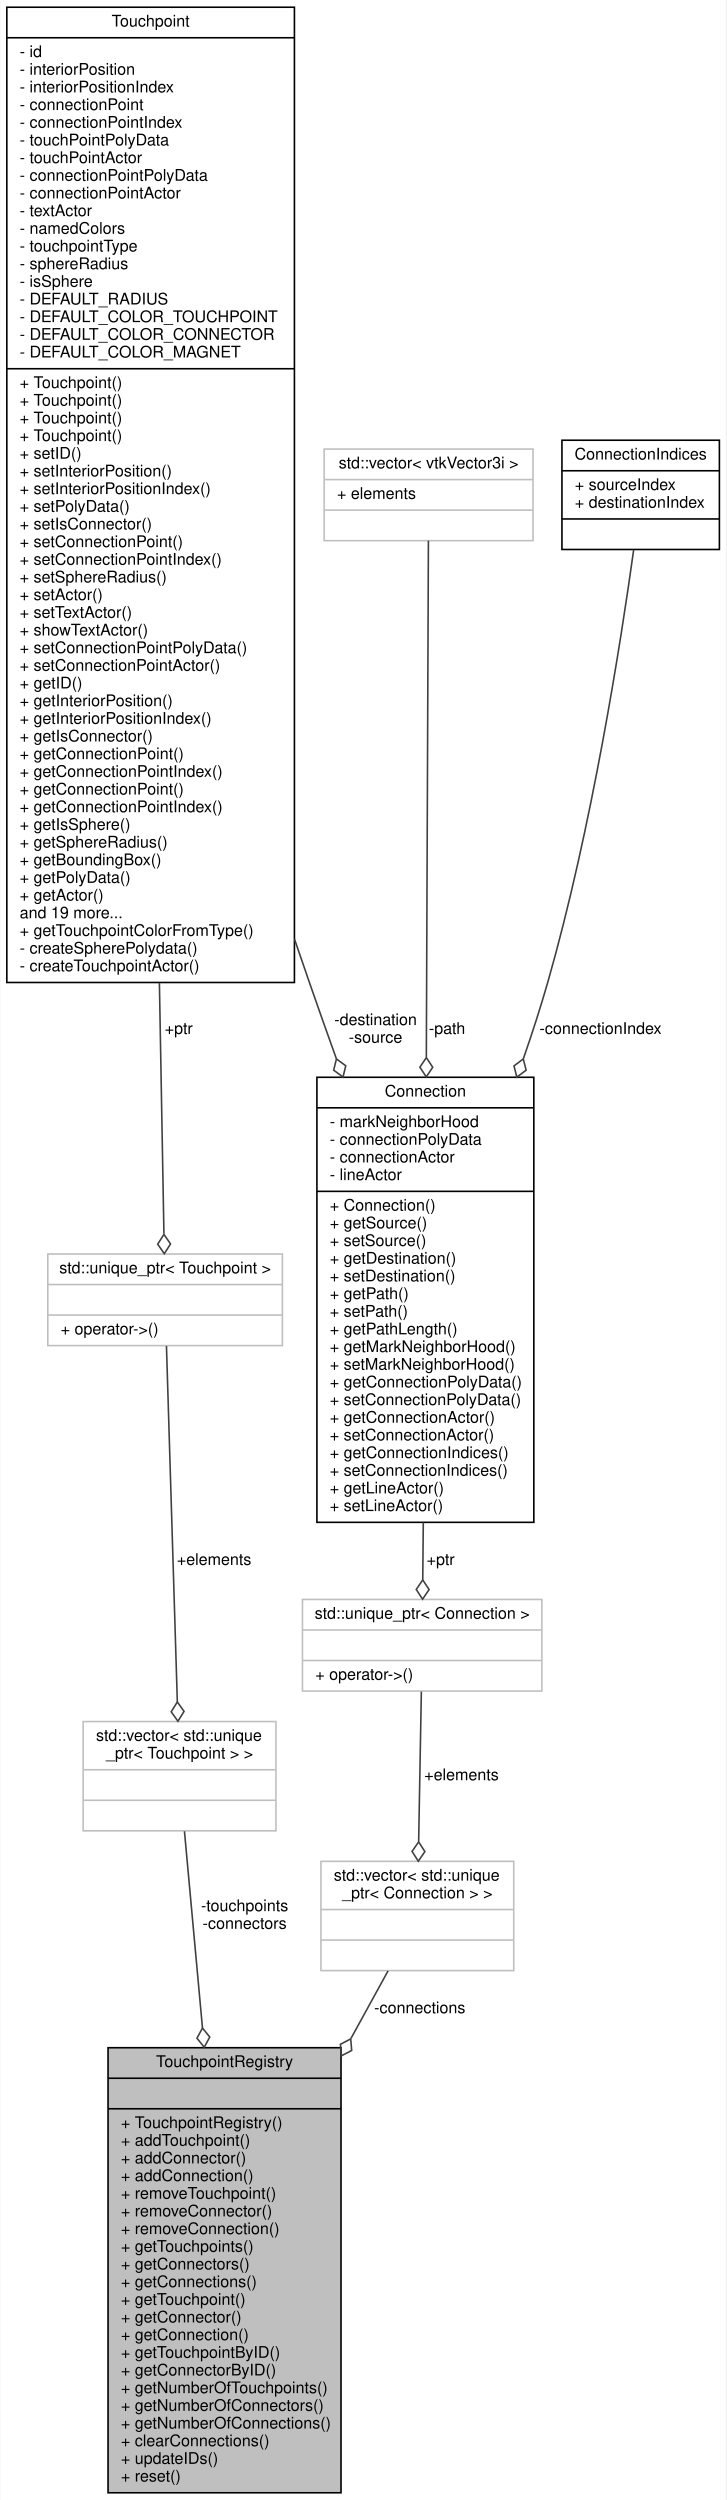
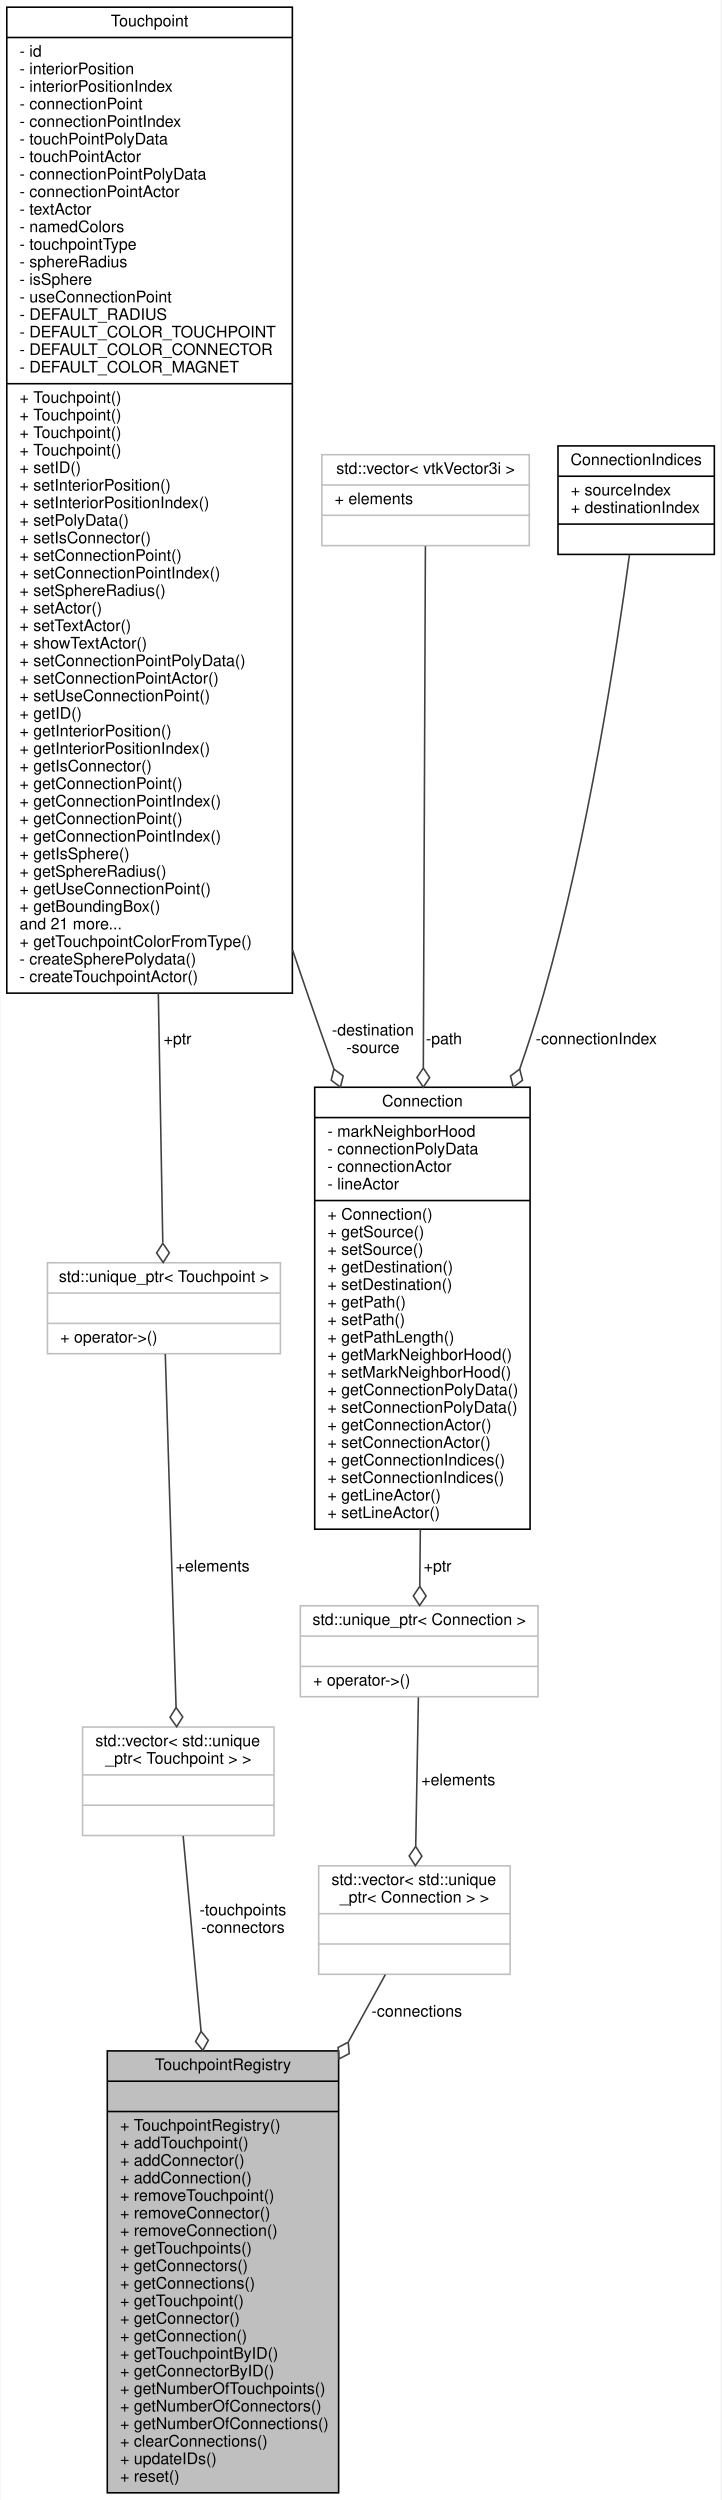
- <svg xmlns="http://www.w3.org/2000/svg" xmlns:xlink="http://www.w3.org/1999/xlink" width="452pt" height="1556pt" viewBox="0.00 0.00 451.50 1556.00">
-   <g id="graph0" class="graph" transform="scale(1 1) rotate(0) translate(4 1552)">
-     <polygon fill="white" stroke="transparent" points="-4,4 -4,-1552 447.5,-1552 447.5,4 -4,4" />
+ <svg xmlns="http://www.w3.org/2000/svg" xmlns:xlink="http://www.w3.org/1999/xlink" width="452pt" height="1567pt" viewBox="0.00 0.00 451.50 1567.00">
+   <g id="graph0" class="graph" transform="scale(1 1) rotate(0) translate(4 1563)">
+     <polygon fill="white" stroke="transparent" points="-4,4 -4,-1563 447.5,-1563 447.5,4 -4,4" />
    <g id="node1" class="node">
      <g id="a_node1">
        <a xlink:title="Manages all the touchpoints and connections in a scene.">
          <polygon fill="#bfbfbf" stroke="black" points="63,-0.5 63,-277.5 208,-277.5 208,-0.5 63,-0.5" />
          <text text-anchor="middle" x="135.5" y="-265.5" font-family="Helvetica,sans-Serif" font-size="10.00">TouchpointRegistry</text>
          <polyline fill="none" stroke="black" points="63,-258.5 208,-258.5 " />
          <text text-anchor="middle" x="135.5" y="-246.5" font-family="Helvetica,sans-Serif" font-size="10.00"> </text>
          <polyline fill="none" stroke="black" points="63,-239.5 208,-239.5 " />
          <text text-anchor="start" x="71" y="-227.5" font-family="Helvetica,sans-Serif" font-size="10.00">+ TouchpointRegistry()</text>
          <text text-anchor="start" x="71" y="-216.5" font-family="Helvetica,sans-Serif" font-size="10.00">+ addTouchpoint()</text>
          <text text-anchor="start" x="71" y="-205.5" font-family="Helvetica,sans-Serif" font-size="10.00">+ addConnector()</text>
          <text text-anchor="start" x="71" y="-194.5" font-family="Helvetica,sans-Serif" font-size="10.00">+ addConnection()</text>
          <text text-anchor="start" x="71" y="-183.5" font-family="Helvetica,sans-Serif" font-size="10.00">+ removeTouchpoint()</text>
          <text text-anchor="start" x="71" y="-172.5" font-family="Helvetica,sans-Serif" font-size="10.00">+ removeConnector()</text>
          <text text-anchor="start" x="71" y="-161.5" font-family="Helvetica,sans-Serif" font-size="10.00">+ removeConnection()</text>
          <text text-anchor="start" x="71" y="-150.5" font-family="Helvetica,sans-Serif" font-size="10.00">+ getTouchpoints()</text>
          <text text-anchor="start" x="71" y="-139.5" font-family="Helvetica,sans-Serif" font-size="10.00">+ getConnectors()</text>
          <text text-anchor="start" x="71" y="-128.5" font-family="Helvetica,sans-Serif" font-size="10.00">+ getConnections()</text>
          <text text-anchor="start" x="71" y="-117.5" font-family="Helvetica,sans-Serif" font-size="10.00">+ getTouchpoint()</text>
          <text text-anchor="start" x="71" y="-106.5" font-family="Helvetica,sans-Serif" font-size="10.00">+ getConnector()</text>
          <text text-anchor="start" x="71" y="-95.5" font-family="Helvetica,sans-Serif" font-size="10.00">+ getConnection()</text>
          <text text-anchor="start" x="71" y="-84.5" font-family="Helvetica,sans-Serif" font-size="10.00">+ getTouchpointByID()</text>
          <text text-anchor="start" x="71" y="-73.5" font-family="Helvetica,sans-Serif" font-size="10.00">+ getConnectorByID()</text>
          <text text-anchor="start" x="71" y="-62.5" font-family="Helvetica,sans-Serif" font-size="10.00">+ getNumberOfTouchpoints()</text>
          <text text-anchor="start" x="71" y="-51.5" font-family="Helvetica,sans-Serif" font-size="10.00">+ getNumberOfConnectors()</text>
          <text text-anchor="start" x="71" y="-40.5" font-family="Helvetica,sans-Serif" font-size="10.00">+ getNumberOfConnections()</text>
          <text text-anchor="start" x="71" y="-29.5" font-family="Helvetica,sans-Serif" font-size="10.00">+ clearConnections()</text>
          <text text-anchor="start" x="71" y="-18.5" font-family="Helvetica,sans-Serif" font-size="10.00">+ updateIDs()</text>
          <text text-anchor="start" x="71" y="-7.5" font-family="Helvetica,sans-Serif" font-size="10.00">+ reset()</text>
        </a>
      </g>
    </g>
    <g id="node2" class="node">
      <g id="a_node2">
        <a xlink:title=" ">
          <polygon fill="white" stroke="#bfbfbf" points="47.5,-412.5 47.5,-480.5 167.5,-480.5 167.5,-412.5 47.5,-412.5" />
          <text text-anchor="start" x="55.5" y="-468.5" font-family="Helvetica,sans-Serif" font-size="10.00">std::vector&lt; std::unique</text>
          <text text-anchor="middle" x="107.5" y="-457.5" font-family="Helvetica,sans-Serif" font-size="10.00">_ptr&lt; Touchpoint &gt; &gt;</text>
          <polyline fill="none" stroke="#bfbfbf" points="47.5,-450.5 167.5,-450.5 " />
          <text text-anchor="middle" x="107.5" y="-438.5" font-family="Helvetica,sans-Serif" font-size="10.00"> </text>
          <polyline fill="none" stroke="#bfbfbf" points="47.5,-431.5 167.5,-431.5 " />
          <text text-anchor="middle" x="107.5" y="-419.5" font-family="Helvetica,sans-Serif" font-size="10.00"> </text>
        </a>
      </g>
    </g>
    <g id="edge1" class="edge">
      <path fill="none" stroke="#404040" d="M110.55,-412.22C113.3,-382.21 117.55,-335.82 121.77,-289.8" />
      <polygon fill="none" stroke="#404040" points="121.77,-289.75 118.34,-283.41 122.87,-277.8 126.31,-284.14 121.77,-289.75" />
      <text text-anchor="middle" x="148" y="-362.5" font-family="Helvetica,sans-Serif" font-size="10.00"> -touchpoints</text>
      <text text-anchor="middle" x="148" y="-351.5" font-family="Helvetica,sans-Serif" font-size="10.00">-connectors</text>
    </g>
    <g id="node3" class="node">
      <g id="a_node3">
        <a xlink:title=" ">
          <polygon fill="white" stroke="#bfbfbf" points="25.5,-714.5 25.5,-771.5 171.5,-771.5 171.5,-714.5 25.5,-714.5" />
          <text text-anchor="middle" x="98.5" y="-759.5" font-family="Helvetica,sans-Serif" font-size="10.00">std::unique_ptr&lt; Touchpoint &gt;</text>
          <polyline fill="none" stroke="#bfbfbf" points="25.5,-752.5 171.5,-752.5 " />
          <text text-anchor="middle" x="98.5" y="-740.5" font-family="Helvetica,sans-Serif" font-size="10.00"> </text>
          <polyline fill="none" stroke="#bfbfbf" points="25.5,-733.5 171.5,-733.5 " />
          <text text-anchor="start" x="33.5" y="-721.5" font-family="Helvetica,sans-Serif" font-size="10.00">+ operator-&gt;()</text>
        </a>
      </g>
    </g>
    <g id="edge2" class="edge">
      <path fill="none" stroke="#404040" d="M99.35,-714.29C100.9,-663.39 104.23,-554.55 106.12,-492.77" />
      <polygon fill="none" stroke="#404040" points="106.12,-492.7 102.3,-486.58 106.49,-480.71 110.3,-486.83 106.12,-492.7" />
      <text text-anchor="middle" x="129" y="-578" font-family="Helvetica,sans-Serif" font-size="10.00"> +elements</text>
    </g>
    <g id="node4" class="node">
      <g id="a_node4">
        <a xlink:href="../../d9/d58/class_touchpoint.html" target="_top" xlink:title="Base class for representing various design elements which are embeded in mesh surface.">
-           <polygon fill="white" stroke="black" points="0,-940.5 0,-1547.5 179,-1547.5 179,-940.5 0,-940.5" />
-           <text text-anchor="middle" x="89.5" y="-1535.5" font-family="Helvetica,sans-Serif" font-size="10.00">Touchpoint</text>
-           <polyline fill="none" stroke="black" points="0,-1528.5 179,-1528.5 " />
-           <text text-anchor="start" x="8" y="-1516.5" font-family="Helvetica,sans-Serif" font-size="10.00">- id</text>
-           <text text-anchor="start" x="8" y="-1505.5" font-family="Helvetica,sans-Serif" font-size="10.00">- interiorPosition</text>
-           <text text-anchor="start" x="8" y="-1494.5" font-family="Helvetica,sans-Serif" font-size="10.00">- interiorPositionIndex</text>
-           <text text-anchor="start" x="8" y="-1483.5" font-family="Helvetica,sans-Serif" font-size="10.00">- connectionPoint</text>
-           <text text-anchor="start" x="8" y="-1472.5" font-family="Helvetica,sans-Serif" font-size="10.00">- connectionPointIndex</text>
-           <text text-anchor="start" x="8" y="-1461.5" font-family="Helvetica,sans-Serif" font-size="10.00">- touchPointPolyData</text>
-           <text text-anchor="start" x="8" y="-1450.5" font-family="Helvetica,sans-Serif" font-size="10.00">- touchPointActor</text>
-           <text text-anchor="start" x="8" y="-1439.5" font-family="Helvetica,sans-Serif" font-size="10.00">- connectionPointPolyData</text>
-           <text text-anchor="start" x="8" y="-1428.5" font-family="Helvetica,sans-Serif" font-size="10.00">- connectionPointActor</text>
-           <text text-anchor="start" x="8" y="-1417.5" font-family="Helvetica,sans-Serif" font-size="10.00">- textActor</text>
-           <text text-anchor="start" x="8" y="-1406.5" font-family="Helvetica,sans-Serif" font-size="10.00">- namedColors</text>
-           <text text-anchor="start" x="8" y="-1395.5" font-family="Helvetica,sans-Serif" font-size="10.00">- touchpointType</text>
-           <text text-anchor="start" x="8" y="-1384.5" font-family="Helvetica,sans-Serif" font-size="10.00">- sphereRadius</text>
-           <text text-anchor="start" x="8" y="-1373.5" font-family="Helvetica,sans-Serif" font-size="10.00">- isSphere</text>
+           <polygon fill="white" stroke="black" points="0,-940.5 0,-1558.5 179,-1558.5 179,-940.5 0,-940.5" />
+           <text text-anchor="middle" x="89.5" y="-1546.5" font-family="Helvetica,sans-Serif" font-size="10.00">Touchpoint</text>
+           <polyline fill="none" stroke="black" points="0,-1539.5 179,-1539.5 " />
+           <text text-anchor="start" x="8" y="-1527.5" font-family="Helvetica,sans-Serif" font-size="10.00">- id</text>
+           <text text-anchor="start" x="8" y="-1516.5" font-family="Helvetica,sans-Serif" font-size="10.00">- interiorPosition</text>
+           <text text-anchor="start" x="8" y="-1505.5" font-family="Helvetica,sans-Serif" font-size="10.00">- interiorPositionIndex</text>
+           <text text-anchor="start" x="8" y="-1494.5" font-family="Helvetica,sans-Serif" font-size="10.00">- connectionPoint</text>
+           <text text-anchor="start" x="8" y="-1483.5" font-family="Helvetica,sans-Serif" font-size="10.00">- connectionPointIndex</text>
+           <text text-anchor="start" x="8" y="-1472.5" font-family="Helvetica,sans-Serif" font-size="10.00">- touchPointPolyData</text>
+           <text text-anchor="start" x="8" y="-1461.5" font-family="Helvetica,sans-Serif" font-size="10.00">- touchPointActor</text>
+           <text text-anchor="start" x="8" y="-1450.5" font-family="Helvetica,sans-Serif" font-size="10.00">- connectionPointPolyData</text>
+           <text text-anchor="start" x="8" y="-1439.5" font-family="Helvetica,sans-Serif" font-size="10.00">- connectionPointActor</text>
+           <text text-anchor="start" x="8" y="-1428.5" font-family="Helvetica,sans-Serif" font-size="10.00">- textActor</text>
+           <text text-anchor="start" x="8" y="-1417.5" font-family="Helvetica,sans-Serif" font-size="10.00">- namedColors</text>
+           <text text-anchor="start" x="8" y="-1406.5" font-family="Helvetica,sans-Serif" font-size="10.00">- touchpointType</text>
+           <text text-anchor="start" x="8" y="-1395.5" font-family="Helvetica,sans-Serif" font-size="10.00">- sphereRadius</text>
+           <text text-anchor="start" x="8" y="-1384.5" font-family="Helvetica,sans-Serif" font-size="10.00">- isSphere</text>
+           <text text-anchor="start" x="8" y="-1373.5" font-family="Helvetica,sans-Serif" font-size="10.00">- useConnectionPoint</text>
          <text text-anchor="start" x="8" y="-1362.5" font-family="Helvetica,sans-Serif" font-size="10.00">- DEFAULT_RADIUS</text>
          <text text-anchor="start" x="8" y="-1351.5" font-family="Helvetica,sans-Serif" font-size="10.00">- DEFAULT_COLOR_TOUCHPOINT</text>
          <text text-anchor="start" x="8" y="-1340.5" font-family="Helvetica,sans-Serif" font-size="10.00">- DEFAULT_COLOR_CONNECTOR</text>
          <text text-anchor="start" x="8" y="-1329.5" font-family="Helvetica,sans-Serif" font-size="10.00">- DEFAULT_COLOR_MAGNET</text>
          <polyline fill="none" stroke="black" points="0,-1322.5 179,-1322.5 " />
          <text text-anchor="start" x="8" y="-1310.5" font-family="Helvetica,sans-Serif" font-size="10.00">+ Touchpoint()</text>
          <text text-anchor="start" x="8" y="-1299.5" font-family="Helvetica,sans-Serif" font-size="10.00">+ Touchpoint()</text>
          <text text-anchor="start" x="8" y="-1288.5" font-family="Helvetica,sans-Serif" font-size="10.00">+ Touchpoint()</text>
          <text text-anchor="start" x="8" y="-1277.5" font-family="Helvetica,sans-Serif" font-size="10.00">+ Touchpoint()</text>
          <text text-anchor="start" x="8" y="-1266.5" font-family="Helvetica,sans-Serif" font-size="10.00">+ setID()</text>
          <text text-anchor="start" x="8" y="-1255.5" font-family="Helvetica,sans-Serif" font-size="10.00">+ setInteriorPosition()</text>
          <text text-anchor="start" x="8" y="-1244.5" font-family="Helvetica,sans-Serif" font-size="10.00">+ setInteriorPositionIndex()</text>
          <text text-anchor="start" x="8" y="-1233.5" font-family="Helvetica,sans-Serif" font-size="10.00">+ setPolyData()</text>
          <text text-anchor="start" x="8" y="-1222.5" font-family="Helvetica,sans-Serif" font-size="10.00">+ setIsConnector()</text>
          <text text-anchor="start" x="8" y="-1211.5" font-family="Helvetica,sans-Serif" font-size="10.00">+ setConnectionPoint()</text>
          <text text-anchor="start" x="8" y="-1200.5" font-family="Helvetica,sans-Serif" font-size="10.00">+ setConnectionPointIndex()</text>
          <text text-anchor="start" x="8" y="-1189.5" font-family="Helvetica,sans-Serif" font-size="10.00">+ setSphereRadius()</text>
          <text text-anchor="start" x="8" y="-1178.5" font-family="Helvetica,sans-Serif" font-size="10.00">+ setActor()</text>
          <text text-anchor="start" x="8" y="-1167.5" font-family="Helvetica,sans-Serif" font-size="10.00">+ setTextActor()</text>
          <text text-anchor="start" x="8" y="-1156.5" font-family="Helvetica,sans-Serif" font-size="10.00">+ showTextActor()</text>
          <text text-anchor="start" x="8" y="-1145.5" font-family="Helvetica,sans-Serif" font-size="10.00">+ setConnectionPointPolyData()</text>
          <text text-anchor="start" x="8" y="-1134.5" font-family="Helvetica,sans-Serif" font-size="10.00">+ setConnectionPointActor()</text>
-           <text text-anchor="start" x="8" y="-1123.5" font-family="Helvetica,sans-Serif" font-size="10.00">+ getID()</text>
-           <text text-anchor="start" x="8" y="-1112.5" font-family="Helvetica,sans-Serif" font-size="10.00">+ getInteriorPosition()</text>
-           <text text-anchor="start" x="8" y="-1101.5" font-family="Helvetica,sans-Serif" font-size="10.00">+ getInteriorPositionIndex()</text>
-           <text text-anchor="start" x="8" y="-1090.5" font-family="Helvetica,sans-Serif" font-size="10.00">+ getIsConnector()</text>
-           <text text-anchor="start" x="8" y="-1079.5" font-family="Helvetica,sans-Serif" font-size="10.00">+ getConnectionPoint()</text>
-           <text text-anchor="start" x="8" y="-1068.5" font-family="Helvetica,sans-Serif" font-size="10.00">+ getConnectionPointIndex()</text>
-           <text text-anchor="start" x="8" y="-1057.5" font-family="Helvetica,sans-Serif" font-size="10.00">+ getConnectionPoint()</text>
-           <text text-anchor="start" x="8" y="-1046.5" font-family="Helvetica,sans-Serif" font-size="10.00">+ getConnectionPointIndex()</text>
-           <text text-anchor="start" x="8" y="-1035.5" font-family="Helvetica,sans-Serif" font-size="10.00">+ getIsSphere()</text>
-           <text text-anchor="start" x="8" y="-1024.5" font-family="Helvetica,sans-Serif" font-size="10.00">+ getSphereRadius()</text>
-           <text text-anchor="start" x="8" y="-1013.5" font-family="Helvetica,sans-Serif" font-size="10.00">+ getBoundingBox()</text>
-           <text text-anchor="start" x="8" y="-1002.5" font-family="Helvetica,sans-Serif" font-size="10.00">+ getPolyData()</text>
-           <text text-anchor="start" x="8" y="-991.5" font-family="Helvetica,sans-Serif" font-size="10.00">+ getActor()</text>
-           <text text-anchor="start" x="8" y="-980.5" font-family="Helvetica,sans-Serif" font-size="10.00">and 19 more...</text>
+           <text text-anchor="start" x="8" y="-1123.5" font-family="Helvetica,sans-Serif" font-size="10.00">+ setUseConnectionPoint()</text>
+           <text text-anchor="start" x="8" y="-1112.5" font-family="Helvetica,sans-Serif" font-size="10.00">+ getID()</text>
+           <text text-anchor="start" x="8" y="-1101.5" font-family="Helvetica,sans-Serif" font-size="10.00">+ getInteriorPosition()</text>
+           <text text-anchor="start" x="8" y="-1090.5" font-family="Helvetica,sans-Serif" font-size="10.00">+ getInteriorPositionIndex()</text>
+           <text text-anchor="start" x="8" y="-1079.5" font-family="Helvetica,sans-Serif" font-size="10.00">+ getIsConnector()</text>
+           <text text-anchor="start" x="8" y="-1068.5" font-family="Helvetica,sans-Serif" font-size="10.00">+ getConnectionPoint()</text>
+           <text text-anchor="start" x="8" y="-1057.5" font-family="Helvetica,sans-Serif" font-size="10.00">+ getConnectionPointIndex()</text>
+           <text text-anchor="start" x="8" y="-1046.5" font-family="Helvetica,sans-Serif" font-size="10.00">+ getConnectionPoint()</text>
+           <text text-anchor="start" x="8" y="-1035.5" font-family="Helvetica,sans-Serif" font-size="10.00">+ getConnectionPointIndex()</text>
+           <text text-anchor="start" x="8" y="-1024.5" font-family="Helvetica,sans-Serif" font-size="10.00">+ getIsSphere()</text>
+           <text text-anchor="start" x="8" y="-1013.5" font-family="Helvetica,sans-Serif" font-size="10.00">+ getSphereRadius()</text>
+           <text text-anchor="start" x="8" y="-1002.5" font-family="Helvetica,sans-Serif" font-size="10.00">+ getUseConnectionPoint()</text>
+           <text text-anchor="start" x="8" y="-991.5" font-family="Helvetica,sans-Serif" font-size="10.00">+ getBoundingBox()</text>
+           <text text-anchor="start" x="8" y="-980.5" font-family="Helvetica,sans-Serif" font-size="10.00">and 21 more...</text>
          <text text-anchor="start" x="8" y="-969.5" font-family="Helvetica,sans-Serif" font-size="10.00">+ getTouchpointColorFromType()</text>
          <text text-anchor="start" x="8" y="-958.5" font-family="Helvetica,sans-Serif" font-size="10.00">- createSpherePolydata()</text>
          <text text-anchor="start" x="8" y="-947.5" font-family="Helvetica,sans-Serif" font-size="10.00">- createTouchpointActor()</text>
        </a>
      </g>
    </g>
    <g id="edge3" class="edge">
-       <path fill="none" stroke="#404040" d="M94.96,-940.14C96.08,-878.07 97.12,-820.63 97.78,-784.16" />
-       <polygon fill="none" stroke="#404040" points="97.78,-783.7 93.89,-777.63 98,-771.7 101.89,-777.77 97.78,-783.7" />
+       <path fill="none" stroke="#404040" d="M94.99,-940.5C96.11,-878.19 97.13,-820.66 97.78,-784.17" />
+       <polygon fill="none" stroke="#404040" points="97.79,-783.7 93.9,-777.63 98.01,-771.7 101.9,-777.77 97.79,-783.7" />
      <text text-anchor="middle" x="107" y="-908.5" font-family="Helvetica,sans-Serif" font-size="10.00"> +ptr</text>
    </g>
    <g id="node7" class="node">
      <g id="a_node7">
        <a xlink:href="../../dd/d10/class_connection.html" target="_top" xlink:title="Connection between a source touchpoint and a destination connector.">
          <polygon fill="white" stroke="black" points="193,-604.5 193,-881.5 328,-881.5 328,-604.5 193,-604.5" />
          <text text-anchor="middle" x="260.5" y="-869.5" font-family="Helvetica,sans-Serif" font-size="10.00">Connection</text>
          <polyline fill="none" stroke="black" points="193,-862.5 328,-862.5 " />
          <text text-anchor="start" x="201" y="-850.5" font-family="Helvetica,sans-Serif" font-size="10.00">- markNeighborHood</text>
          <text text-anchor="start" x="201" y="-839.5" font-family="Helvetica,sans-Serif" font-size="10.00">- connectionPolyData</text>
          <text text-anchor="start" x="201" y="-828.5" font-family="Helvetica,sans-Serif" font-size="10.00">- connectionActor</text>
          <text text-anchor="start" x="201" y="-817.5" font-family="Helvetica,sans-Serif" font-size="10.00">- lineActor</text>
          <polyline fill="none" stroke="black" points="193,-810.5 328,-810.5 " />
          <text text-anchor="start" x="201" y="-798.5" font-family="Helvetica,sans-Serif" font-size="10.00">+ Connection()</text>
          <text text-anchor="start" x="201" y="-787.5" font-family="Helvetica,sans-Serif" font-size="10.00">+ getSource()</text>
          <text text-anchor="start" x="201" y="-776.5" font-family="Helvetica,sans-Serif" font-size="10.00">+ setSource()</text>
          <text text-anchor="start" x="201" y="-765.5" font-family="Helvetica,sans-Serif" font-size="10.00">+ getDestination()</text>
          <text text-anchor="start" x="201" y="-754.5" font-family="Helvetica,sans-Serif" font-size="10.00">+ setDestination()</text>
          <text text-anchor="start" x="201" y="-743.5" font-family="Helvetica,sans-Serif" font-size="10.00">+ getPath()</text>
          <text text-anchor="start" x="201" y="-732.5" font-family="Helvetica,sans-Serif" font-size="10.00">+ setPath()</text>
          <text text-anchor="start" x="201" y="-721.5" font-family="Helvetica,sans-Serif" font-size="10.00">+ getPathLength()</text>
          <text text-anchor="start" x="201" y="-710.5" font-family="Helvetica,sans-Serif" font-size="10.00">+ getMarkNeighborHood()</text>
          <text text-anchor="start" x="201" y="-699.5" font-family="Helvetica,sans-Serif" font-size="10.00">+ setMarkNeighborHood()</text>
          <text text-anchor="start" x="201" y="-688.5" font-family="Helvetica,sans-Serif" font-size="10.00">+ getConnectionPolyData()</text>
          <text text-anchor="start" x="201" y="-677.5" font-family="Helvetica,sans-Serif" font-size="10.00">+ setConnectionPolyData()</text>
          <text text-anchor="start" x="201" y="-666.5" font-family="Helvetica,sans-Serif" font-size="10.00">+ getConnectionActor()</text>
          <text text-anchor="start" x="201" y="-655.5" font-family="Helvetica,sans-Serif" font-size="10.00">+ setConnectionActor()</text>
          <text text-anchor="start" x="201" y="-644.5" font-family="Helvetica,sans-Serif" font-size="10.00">+ getConnectionIndices()</text>
          <text text-anchor="start" x="201" y="-633.5" font-family="Helvetica,sans-Serif" font-size="10.00">+ setConnectionIndices()</text>
          <text text-anchor="start" x="201" y="-622.5" font-family="Helvetica,sans-Serif" font-size="10.00">+ getLineActor()</text>
          <text text-anchor="start" x="201" y="-611.5" font-family="Helvetica,sans-Serif" font-size="10.00">+ setLineActor()</text>
        </a>
      </g>
    </g>
    <g id="edge9" class="edge">
-       <path fill="none" stroke="#404040" d="M179.05,-967.48C182.21,-958.2 185.37,-949.02 188.5,-940 193.78,-924.77 199.4,-908.92 205.08,-893.13" />
-       <polygon fill="none" stroke="#404040" points="205.15,-892.93 203.42,-885.93 209.22,-881.64 210.95,-888.65 205.15,-892.93" />
+       <path fill="none" stroke="#404040" d="M179.12,-967.54C182.26,-958.24 185.39,-949.04 188.5,-940 193.74,-924.76 199.34,-908.9 205,-893.1" />
+       <polygon fill="none" stroke="#404040" points="205.07,-892.9 203.34,-885.9 209.13,-881.61 210.86,-888.61 205.07,-892.9" />
      <text text-anchor="middle" x="229.5" y="-914" font-family="Helvetica,sans-Serif" font-size="10.00"> -destination</text>
      <text text-anchor="middle" x="229.5" y="-903" font-family="Helvetica,sans-Serif" font-size="10.00">-source</text>
    </g>
    <g id="node5" class="node">
      <g id="a_node5">
        <a xlink:title=" ">
          <polygon fill="white" stroke="#bfbfbf" points="195.5,-325.5 195.5,-393.5 315.5,-393.5 315.5,-325.5 195.5,-325.5" />
          <text text-anchor="start" x="203.5" y="-381.5" font-family="Helvetica,sans-Serif" font-size="10.00">std::vector&lt; std::unique</text>
          <text text-anchor="middle" x="255.5" y="-370.5" font-family="Helvetica,sans-Serif" font-size="10.00">_ptr&lt; Connection &gt; &gt;</text>
          <polyline fill="none" stroke="#bfbfbf" points="195.5,-363.5 315.5,-363.5 " />
          <text text-anchor="middle" x="255.5" y="-351.5" font-family="Helvetica,sans-Serif" font-size="10.00"> </text>
          <polyline fill="none" stroke="#bfbfbf" points="195.5,-344.5 315.5,-344.5 " />
          <text text-anchor="middle" x="255.5" y="-332.5" font-family="Helvetica,sans-Serif" font-size="10.00"> </text>
        </a>
      </g>
    </g>
    <g id="edge4" class="edge">
      <path fill="none" stroke="#404040" d="M237.27,-325.31C230.67,-313.29 222.72,-298.82 214.22,-283.33" />
      <polygon fill="none" stroke="#404040" points="214.03,-282.98 207.63,-279.65 208.25,-272.47 214.64,-275.8 214.03,-282.98" />
      <text text-anchor="middle" x="257" y="-299" font-family="Helvetica,sans-Serif" font-size="10.00"> -connections</text>
    </g>
    <g id="node6" class="node">
      <g id="a_node6">
        <a xlink:title=" ">
          <polygon fill="white" stroke="#bfbfbf" points="184,-499.5 184,-556.5 333,-556.5 333,-499.5 184,-499.5" />
          <text text-anchor="middle" x="258.5" y="-544.5" font-family="Helvetica,sans-Serif" font-size="10.00">std::unique_ptr&lt; Connection &gt;</text>
          <polyline fill="none" stroke="#bfbfbf" points="184,-537.5 333,-537.5 " />
          <text text-anchor="middle" x="258.5" y="-525.5" font-family="Helvetica,sans-Serif" font-size="10.00"> </text>
          <polyline fill="none" stroke="#bfbfbf" points="184,-518.5 333,-518.5 " />
          <text text-anchor="start" x="192" y="-506.5" font-family="Helvetica,sans-Serif" font-size="10.00">+ operator-&gt;()</text>
        </a>
      </g>
    </g>
    <g id="edge5" class="edge">
      <path fill="none" stroke="#404040" d="M258,-499.13C257.54,-473.7 256.85,-435.64 256.32,-405.83" />
      <polygon fill="none" stroke="#404040" points="256.31,-405.62 252.21,-399.69 256.1,-393.62 260.2,-399.55 256.31,-405.62" />
      <text text-anchor="middle" x="283" y="-444" font-family="Helvetica,sans-Serif" font-size="10.00"> +elements</text>
    </g>
    <g id="edge6" class="edge">
      <path fill="none" stroke="#404040" d="M259.21,-604.4C259.09,-591.62 258.97,-579.49 258.87,-568.85" />
      <polygon fill="none" stroke="#404040" points="258.87,-568.67 254.82,-562.71 258.76,-556.67 262.82,-562.63 258.87,-568.67" />
      <text text-anchor="middle" x="270" y="-578" font-family="Helvetica,sans-Serif" font-size="10.00"> +ptr</text>
    </g>
    <g id="node8" class="node">
      <g id="a_node8">
        <a xlink:title=" ">
-           <polygon fill="white" stroke="#bfbfbf" points="197.5,-1215.5 197.5,-1272.5 327.5,-1272.5 327.5,-1215.5 197.5,-1215.5" />
-           <text text-anchor="middle" x="262.5" y="-1260.5" font-family="Helvetica,sans-Serif" font-size="10.00">std::vector&lt; vtkVector3i &gt;</text>
-           <polyline fill="none" stroke="#bfbfbf" points="197.5,-1253.5 327.5,-1253.5 " />
-           <text text-anchor="start" x="205.5" y="-1241.5" font-family="Helvetica,sans-Serif" font-size="10.00">+ elements</text>
-           <polyline fill="none" stroke="#bfbfbf" points="197.5,-1234.5 327.5,-1234.5 " />
-           <text text-anchor="middle" x="262.5" y="-1222.5" font-family="Helvetica,sans-Serif" font-size="10.00"> </text>
+           <polygon fill="white" stroke="#bfbfbf" points="197.5,-1221 197.5,-1278 327.5,-1278 327.5,-1221 197.5,-1221" />
+           <text text-anchor="middle" x="262.5" y="-1266" font-family="Helvetica,sans-Serif" font-size="10.00">std::vector&lt; vtkVector3i &gt;</text>
+           <polyline fill="none" stroke="#bfbfbf" points="197.5,-1259 327.5,-1259 " />
+           <text text-anchor="start" x="205.5" y="-1247" font-family="Helvetica,sans-Serif" font-size="10.00">+ elements</text>
+           <polyline fill="none" stroke="#bfbfbf" points="197.5,-1240 327.5,-1240 " />
+           <text text-anchor="middle" x="262.5" y="-1228" font-family="Helvetica,sans-Serif" font-size="10.00"> </text>
        </a>
      </g>
    </g>
    <g id="edge7" class="edge">
-       <path fill="none" stroke="#404040" d="M262.39,-1215.46C262.15,-1155.24 261.56,-1008.1 261.1,-894.08" />
-       <polygon fill="none" stroke="#404040" points="261.1,-893.75 257.08,-887.77 261.05,-881.75 265.08,-887.73 261.1,-893.75" />
+       <path fill="none" stroke="#404040" d="M262.39,-1220.66C262.15,-1159.41 261.55,-1009.24 261.09,-893.69" />
+       <polygon fill="none" stroke="#404040" points="261.09,-893.55 257.07,-887.57 261.05,-881.55 265.07,-887.54 261.09,-893.55" />
      <text text-anchor="middle" x="274" y="-908.5" font-family="Helvetica,sans-Serif" font-size="10.00"> -path</text>
    </g>
    <g id="node9" class="node">
      <g id="a_node9">
        <a xlink:href="../../d3/d2c/struct_connection_indices.html" target="_top" xlink:title="The ConnectionIndices struct contains the indices of the source touchpoint and destination connector ...">
-           <polygon fill="white" stroke="black" points="345.5,-1210 345.5,-1278 443.5,-1278 443.5,-1210 345.5,-1210" />
-           <text text-anchor="middle" x="394.5" y="-1266" font-family="Helvetica,sans-Serif" font-size="10.00">ConnectionIndices</text>
-           <polyline fill="none" stroke="black" points="345.5,-1259 443.5,-1259 " />
-           <text text-anchor="start" x="353.5" y="-1247" font-family="Helvetica,sans-Serif" font-size="10.00">+ sourceIndex</text>
-           <text text-anchor="start" x="353.5" y="-1236" font-family="Helvetica,sans-Serif" font-size="10.00">+ destinationIndex</text>
-           <polyline fill="none" stroke="black" points="345.5,-1229 443.5,-1229 " />
-           <text text-anchor="middle" x="394.5" y="-1217" font-family="Helvetica,sans-Serif" font-size="10.00"> </text>
+           <polygon fill="white" stroke="black" points="345.5,-1215.5 345.5,-1283.5 443.5,-1283.5 443.5,-1215.5 345.5,-1215.5" />
+           <text text-anchor="middle" x="394.5" y="-1271.5" font-family="Helvetica,sans-Serif" font-size="10.00">ConnectionIndices</text>
+           <polyline fill="none" stroke="black" points="345.5,-1264.5 443.5,-1264.5 " />
+           <text text-anchor="start" x="353.5" y="-1252.5" font-family="Helvetica,sans-Serif" font-size="10.00">+ sourceIndex</text>
+           <text text-anchor="start" x="353.5" y="-1241.5" font-family="Helvetica,sans-Serif" font-size="10.00">+ destinationIndex</text>
+           <polyline fill="none" stroke="black" points="345.5,-1234.5 443.5,-1234.5 " />
+           <text text-anchor="middle" x="394.5" y="-1222.5" font-family="Helvetica,sans-Serif" font-size="10.00"> </text>
        </a>
      </g>
    </g>
    <g id="edge8" class="edge">
-       <path fill="none" stroke="#404040" d="M390.15,-1209.81C382.34,-1153.57 364.13,-1036.27 336.5,-940 332.08,-924.62 326.95,-908.75 321.48,-893.02" />
-       <polygon fill="none" stroke="#404040" points="321.44,-892.91 315.66,-888.59 317.43,-881.6 323.21,-885.92 321.44,-892.91" />
+       <path fill="none" stroke="#404040" d="M390.28,-1215.16C382.61,-1158.08 364.53,-1038.26 336.5,-940 332.11,-924.61 326.99,-908.74 321.53,-893" />
+       <polygon fill="none" stroke="#404040" points="321.49,-892.9 315.72,-888.57 317.49,-881.58 323.26,-885.91 321.49,-892.9" />
      <text text-anchor="middle" x="369.5" y="-908.5" font-family="Helvetica,sans-Serif" font-size="10.00"> -connectionIndex</text>
    </g>
  </g>
</svg>
